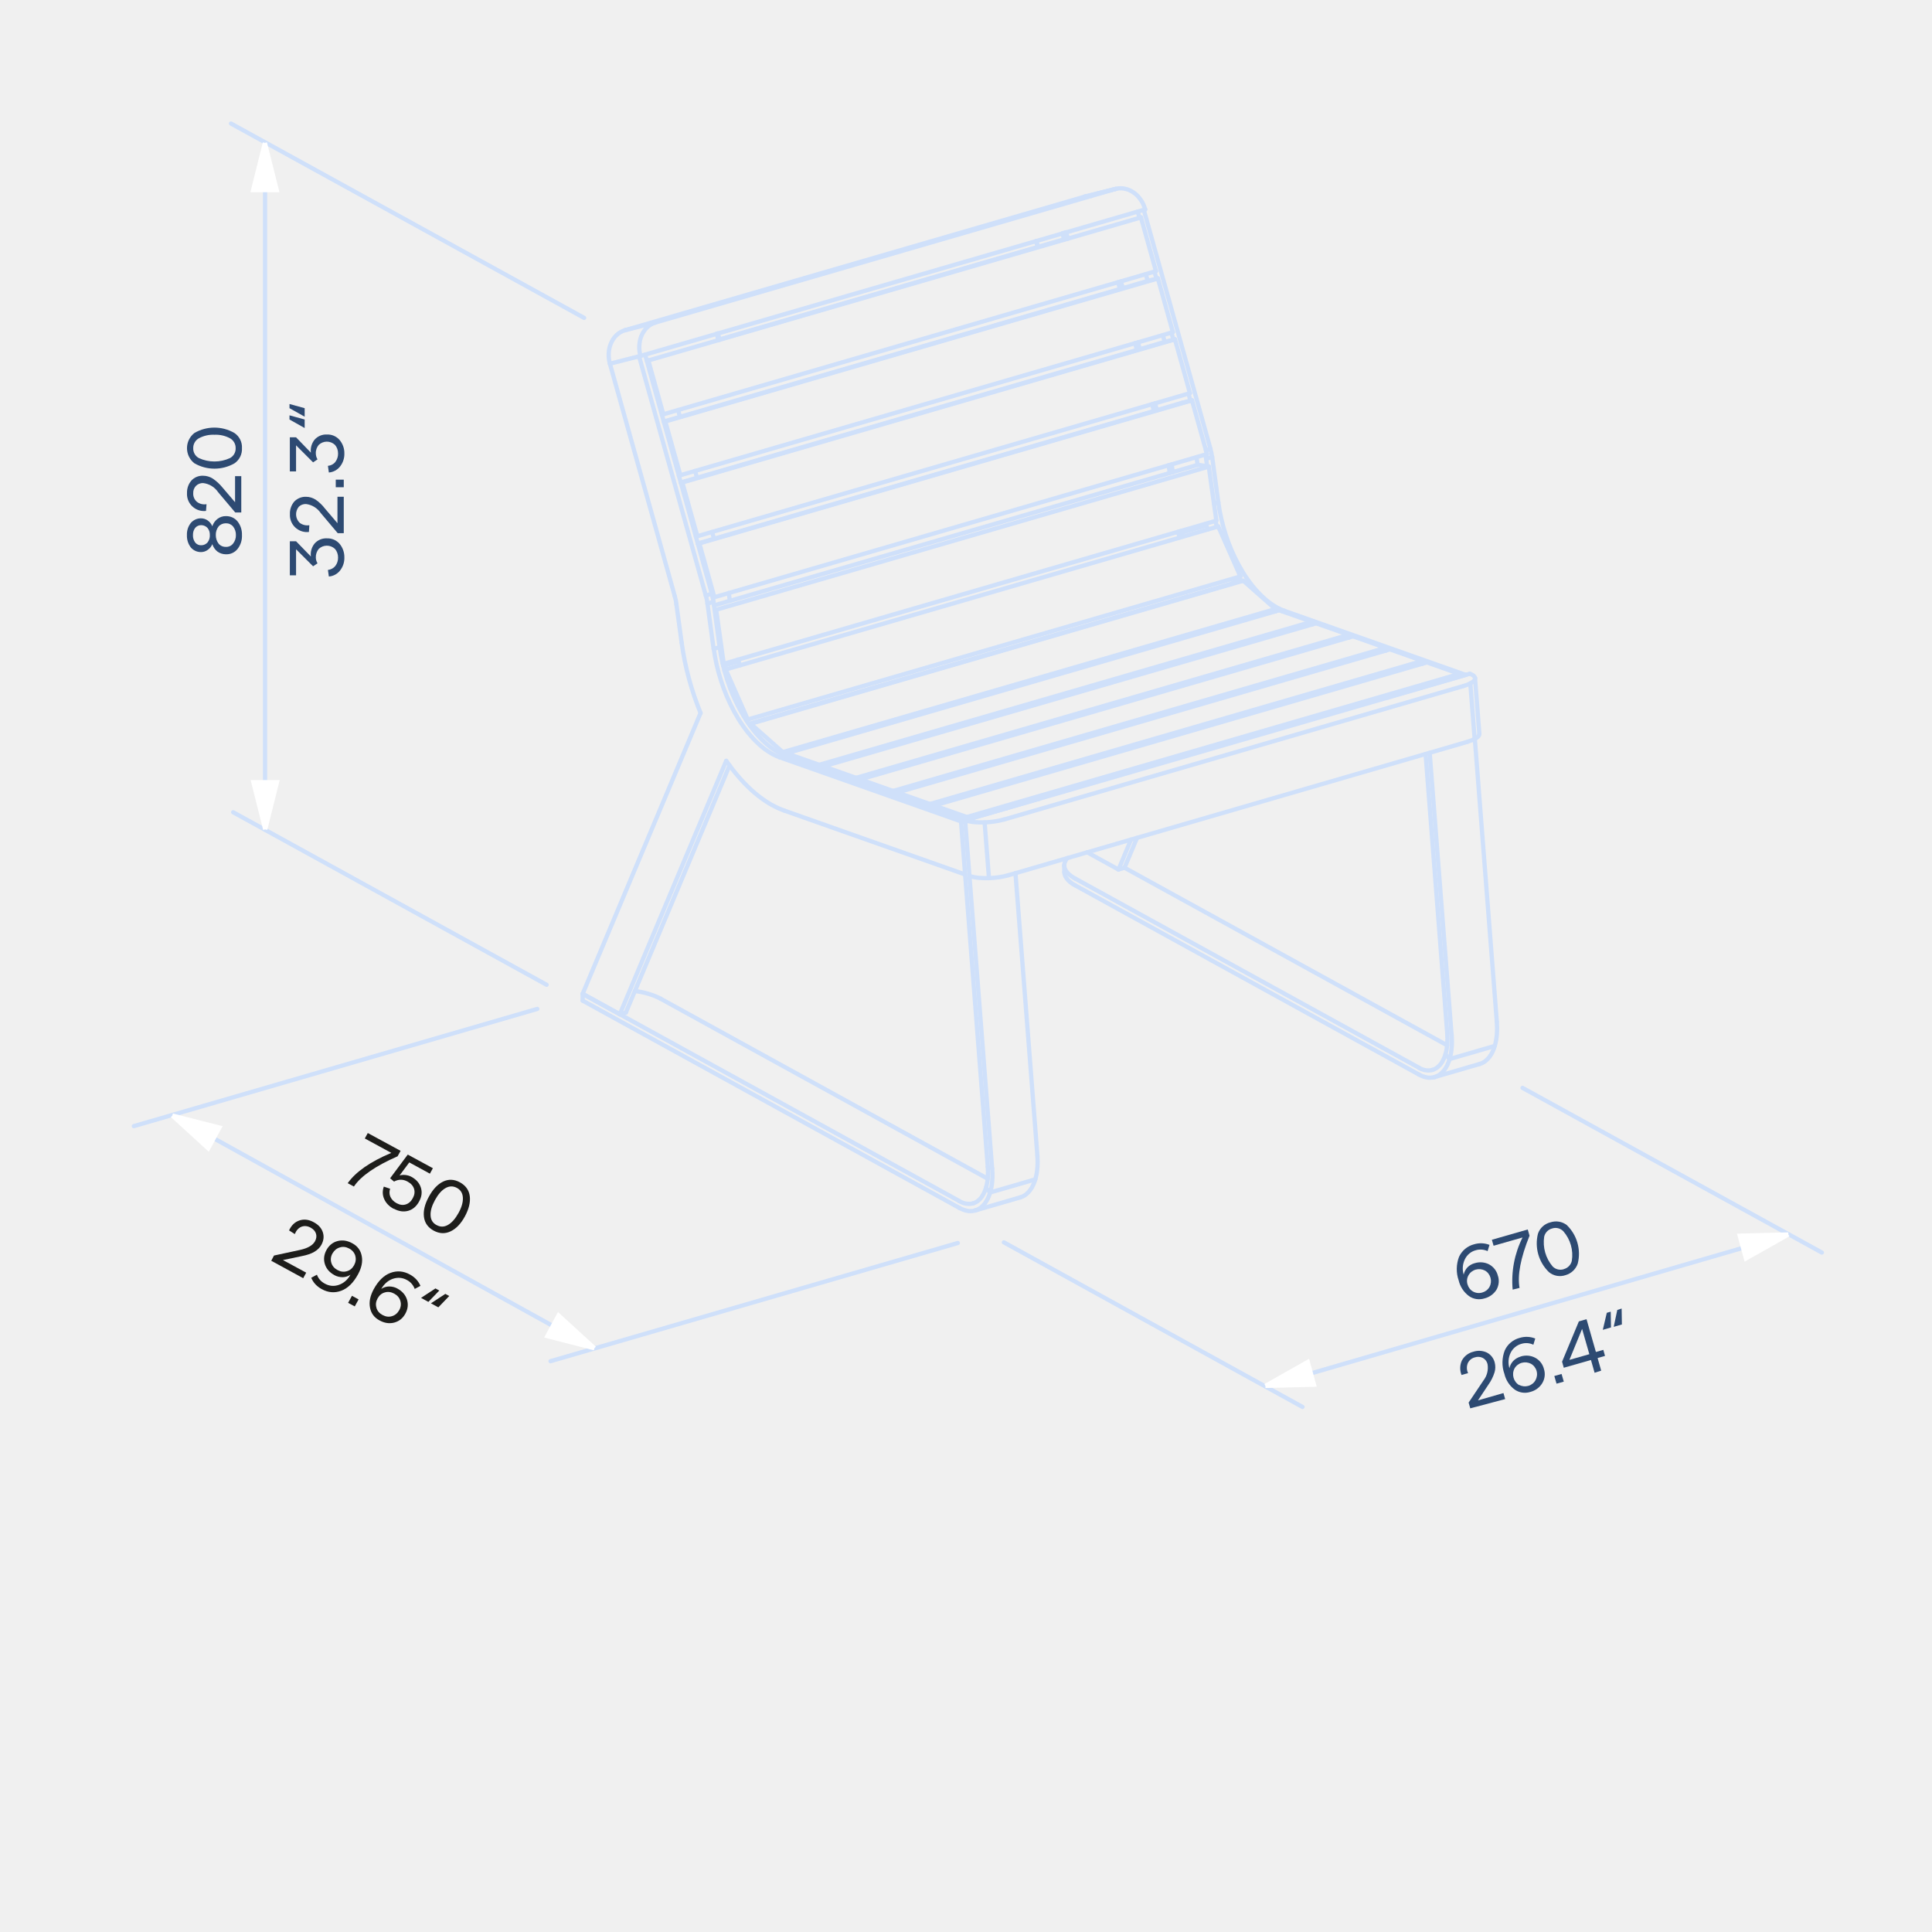
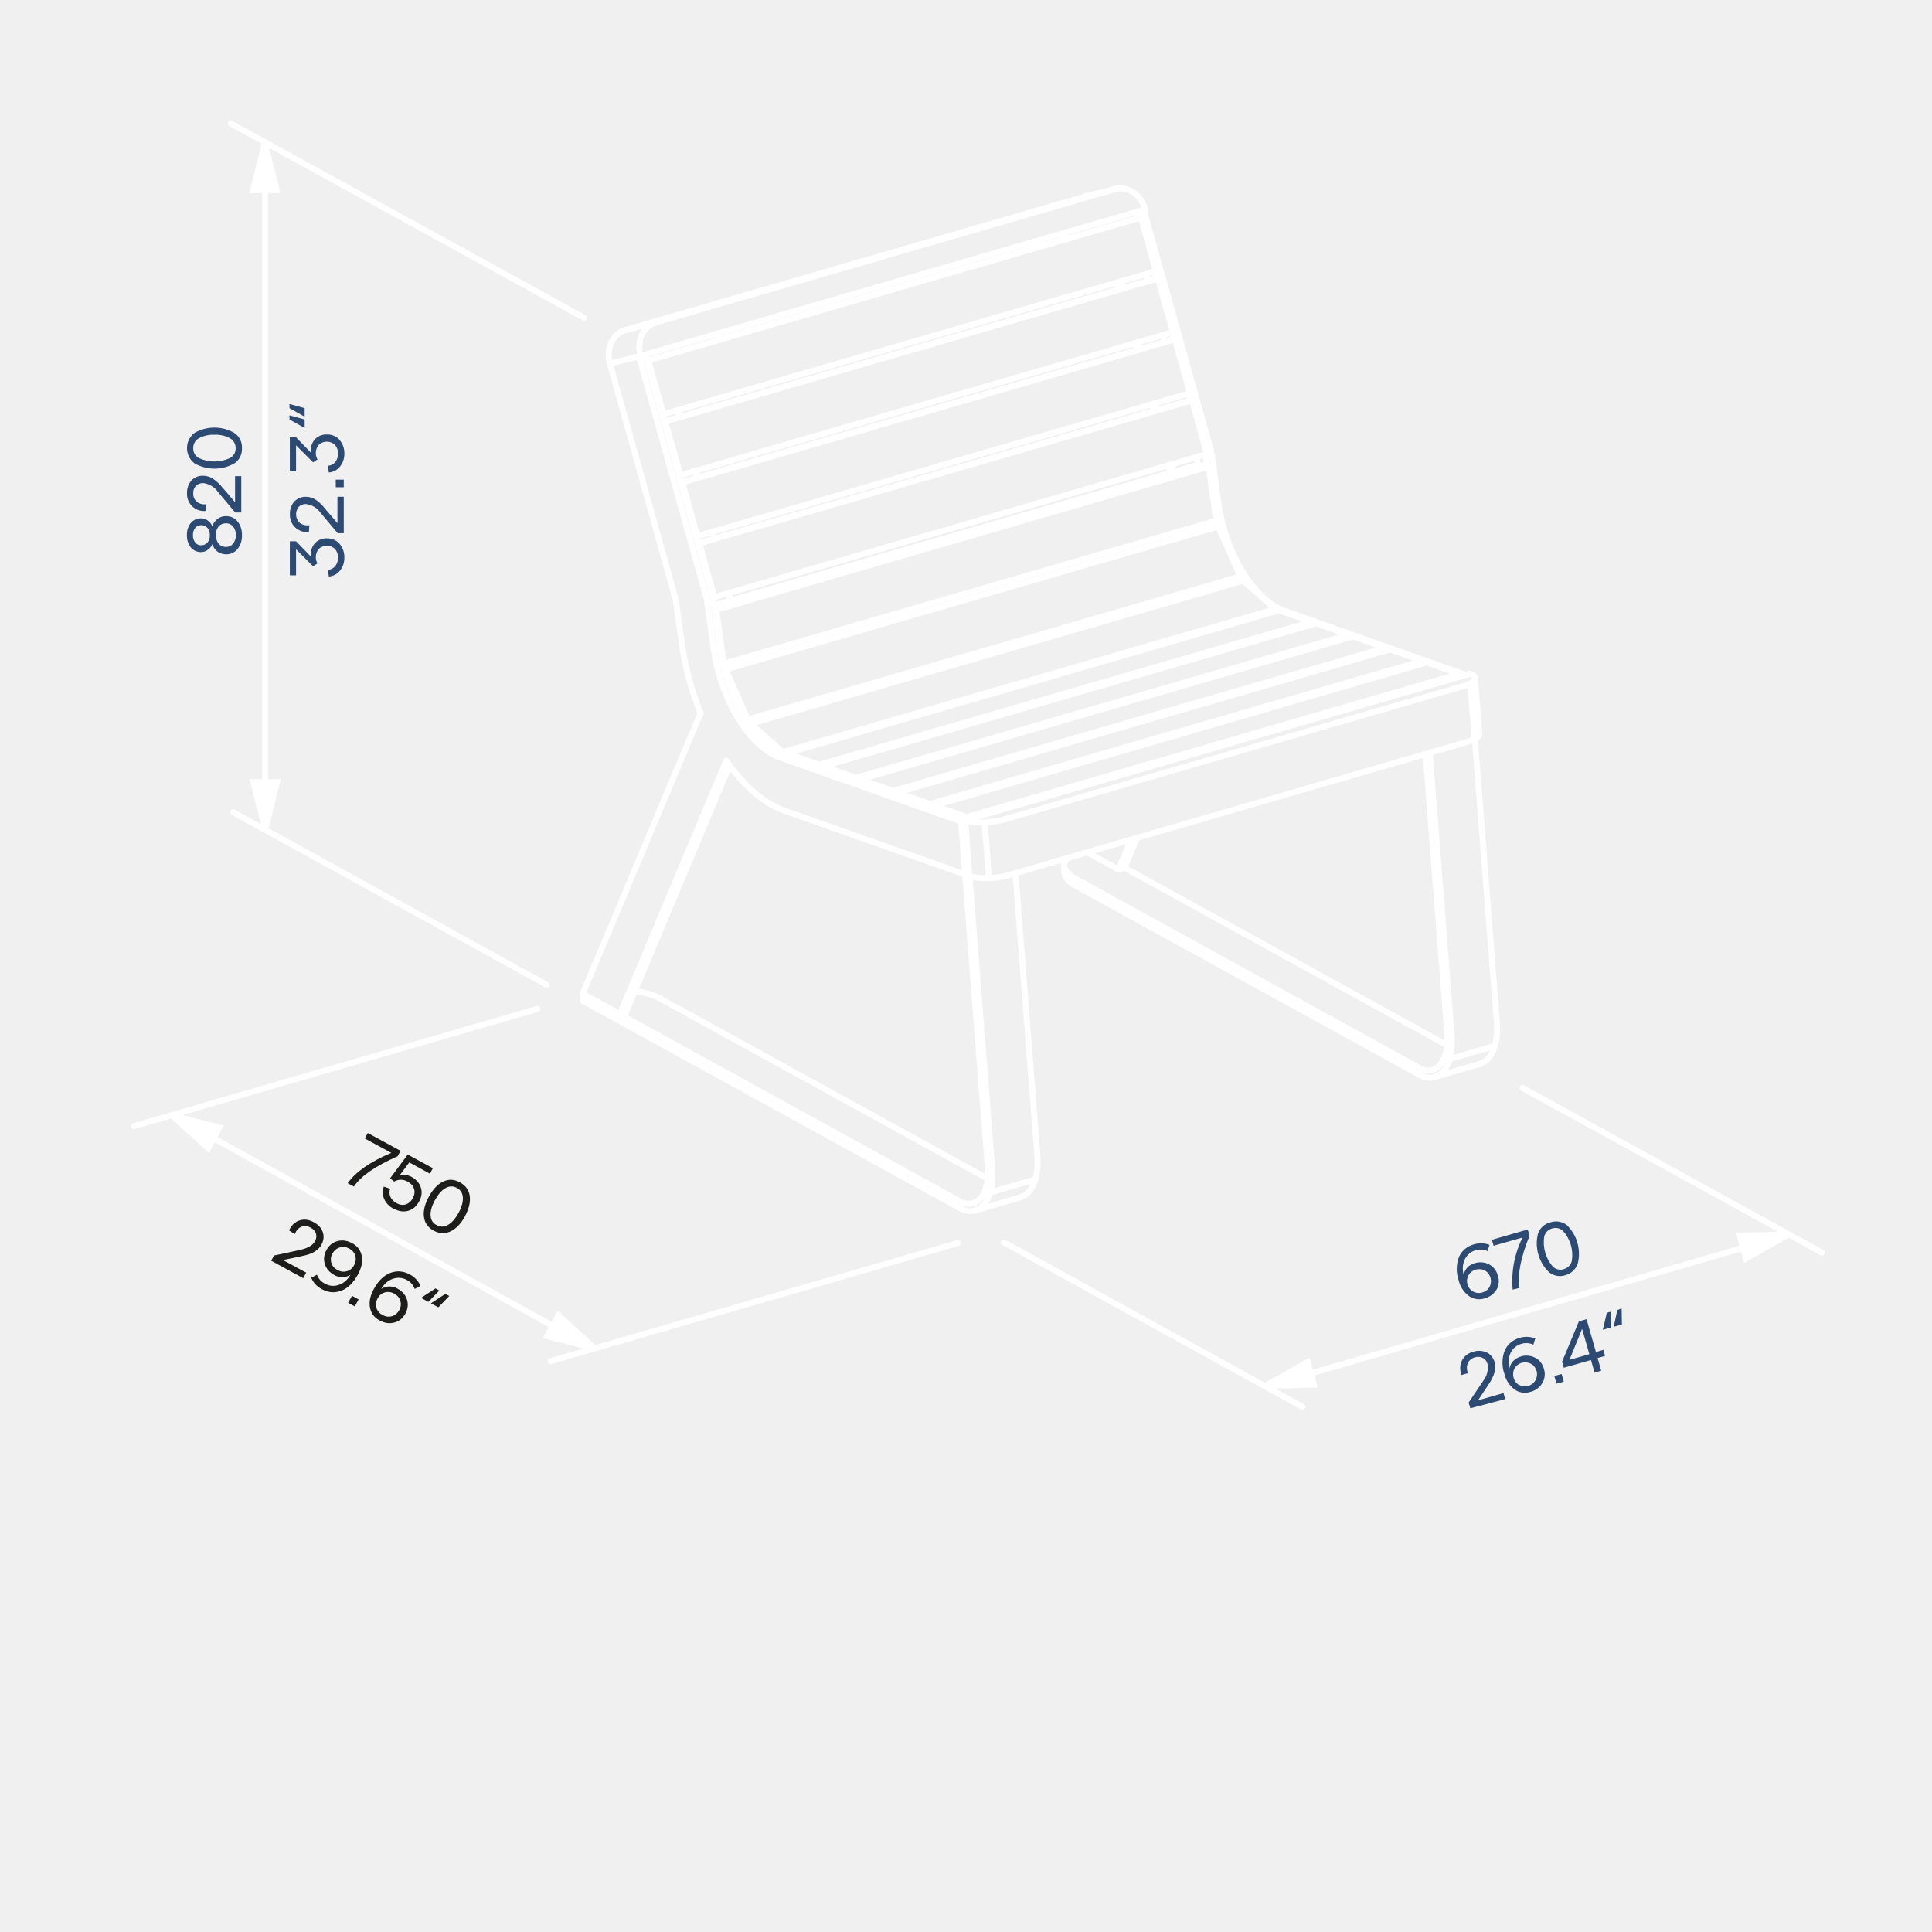
- <svg xmlns="http://www.w3.org/2000/svg" vector-effect="non-scaling-stroke" id="Vrstva_1" data-name="Vrstva 1" viewBox="0 0 226.77 226.77">
+ <svg xmlns="http://www.w3.org/2000/svg" id="Vrstva_1" data-name="Vrstva 1" viewBox="0 0 226.77 226.77">
  <defs>
    <style>
      .cls-1 {
        fill: #ffffff;
        stroke: #ffffff;
        stroke-miterlimit: 10;
      }

      .cls-1, .cls-2 {
-         stroke-width: .5px;
+         stroke-width: .7px;
      }

      .cls-3 {
        fill: #2d4a72;
      }

      .cls-3, .cls-4 {
        stroke-width: 0px;
      }

      .cls-4 {
        fill: #1d1d1b;
      }

      .cls-2 {
        fill: none;
-         stroke: #cfe0fa;
+         stroke: #ffffff;
        stroke-linecap: round;
        stroke-linejoin: round;
      }
    </style>
  </defs>
  <path class="cls-2" d="m27.37,95.34c12.26,6.75,24.53,13.5,36.79,20.25" />
  <path class="cls-2" d="m178.71,127.69c11.71,6.44,23.42,12.89,35.13,19.33" />
  <path class="cls-2" d="m117.83,145.82c11.68,6.44,23.37,12.88,35.05,19.32" />
  <path class="cls-2" d="m15.71,132.18c15.79-4.59,31.57-9.17,47.36-13.76" />
  <path class="cls-2" d="m64.62,159.77c15.93-4.62,31.86-9.25,47.8-13.87" />
  <path class="cls-2" d="m20.25,130.93c16.47,9.12,32.94,18.23,49.42,27.35" />
  <path class="cls-2" d="m148.59,162.74c20.44-5.94,40.88-11.89,61.33-17.83" />
  <line class="cls-2" x1="31.11" y1="97.39" x2="31.11" y2="16.93" />
  <path class="cls-2" d="m27.11,14.5c13.82,7.6,27.63,15.21,41.45,22.81" />
  <polyline class="cls-1" points="31.09 16.77 32.48 22.31 29.71 22.31 31.09 16.77" />
  <polyline class="cls-1" points="31.13 97.35 29.74 91.81 32.51 91.81 31.13 97.35" />
  <polyline class="cls-1" points="20.23 130.94 25.76 132.35 24.44 134.79 20.23 130.94" />
  <polyline class="cls-1" points="69.77 158.25 64.24 156.83 65.56 154.4 69.77 158.25" />
  <polyline class="cls-1" points="148.53 162.67 153.5 159.86 154.23 162.53 148.53 162.67" />
  <polyline class="cls-1" points="209.91 144.9 204.93 147.71 204.2 145.04 209.91 144.9" />
  <g>
    <g>
      <path class="cls-3" d="m40.42,65.42c.02.56-.16,1.1-.5,1.54-.32.41-.8.67-1.32.71l-.11-.77c.34-.04.65-.2.87-.47.22-.29.33-.64.32-1,0-.37-.12-.72-.36-1-.54-.51-1.37-.51-1.91,0-.23.28-.35.64-.34,1,0,.24.07.48.2.69l-.52.35-2-2v3.06h-.73v-4h.73l1.74,1.79c-.07-.55.09-1.1.44-1.53.37-.41.9-.63,1.45-.6.56-.02,1.1.21,1.47.63.38.45.58,1.02.57,1.6Z" />
      <path class="cls-3" d="m40.35,62.58h-.71l-2-2.37c-.4-.58-1.02-.96-1.72-1.05-.32-.01-.62.1-.85.32-.46.56-.42,1.39.11,1.89.32.24.73.34,1.13.28l-.05.79c-1.1.13-2.09-.66-2.22-1.75-.01-.11-.02-.22-.01-.33-.03-.54.16-1.08.51-1.49.36-.37.86-.58,1.38-.56.4,0,.78.12,1.12.33.42.29.8.65,1.11,1.06l1.46,1.71v-3.1h.74v4.27Z" />
      <path class="cls-3" d="m39.41,57.19v-.89h.94v.89h-.94Z" />
      <path class="cls-3" d="m40.42,53.21c.02.56-.16,1.1-.5,1.54-.32.41-.8.67-1.32.71l-.11-.78c.34-.03.66-.19.87-.46.22-.29.33-.64.32-1,0-.37-.12-.72-.36-1-.54-.51-1.37-.51-1.91,0-.23.28-.36.64-.34,1,0,.25.07.49.2.7l-.52.35-2-2v3.06h-.73v-4h.73l1.74,1.8c-.07-.55.09-1.1.44-1.53.37-.41.9-.63,1.45-.6.56-.02,1.1.21,1.47.63.37.44.58,1,.57,1.58Z" />
      <path class="cls-3" d="m33.98,47.42l1.78.49v1l-1.78-1v-.49Zm0,1.33l1.78.49v1l-1.78-1v-.49Z" />
    </g>
    <g>
      <path class="cls-3" d="m28.4,62.8c.03.59-.15,1.17-.52,1.64-.33.41-.83.64-1.36.62-.36,0-.71-.11-1-.32-.28-.22-.49-.53-.6-.87-.11.28-.3.51-.55.68-.22.16-.49.25-.77.25-.46.01-.9-.19-1.2-.54-.32-.42-.48-.93-.46-1.46-.02-.51.14-1.02.46-1.42.3-.35.74-.55,1.2-.54.28,0,.55.09.78.25.24.17.43.41.54.68.11-.34.32-.64.6-.86.29-.22.64-.34,1-.33.52-.01,1.03.21,1.36.62.36.45.54,1.02.52,1.6Zm-3.77,0c.01-.3-.08-.6-.27-.83-.18-.2-.44-.32-.72-.33-.27-.01-.54.1-.72.31-.19.24-.28.54-.27.85-.02.32.08.63.27.89.18.21.44.33.72.31.28,0,.54-.13.72-.33.19-.25.29-.56.27-.87Zm3.06,0c.01-.36-.11-.72-.33-1-.21-.25-.52-.39-.85-.38-.33,0-.65.13-.86.38-.22.29-.33.64-.32,1,0,.36.1.71.32,1,.21.26.53.4.86.39.33.02.65-.13.85-.39.22-.28.34-.63.33-.99h0Z" />
      <path class="cls-3" d="m28.32,60.15h-.71l-2-2.37c-.4-.6-1.05-1-1.77-1.08-.31-.01-.62.11-.84.33-.22.23-.34.55-.32.87-.02.38.14.75.43,1,.32.25.73.35,1.13.28l-.06.79c-1.1.13-2.09-.66-2.22-1.75-.01-.11-.02-.22-.01-.33-.02-.54.16-1.08.52-1.49.35-.38.85-.58,1.37-.56.4,0,.79.12,1.13.33.44.3.83.66,1.16,1.07l1.46,1.71v-3.06h.73v4.26Z" />
      <path class="cls-3" d="m28.4,52.6c.04.7-.29,1.38-.87,1.78-1.46.84-3.25.84-4.71,0-.98-.76-1.16-2.17-.4-3.16.12-.15.25-.29.4-.4,1.45-.84,3.24-.84,4.69,0,.59.39.93,1.07.89,1.78Zm-.74,0c.01-.48-.25-.93-.67-1.16-.56-.3-1.19-.44-1.82-.41-.63-.03-1.26.11-1.82.41-.42.23-.68.68-.67,1.16-.02.49.24.94.67,1.17,1.15.53,2.49.53,3.64,0,.43-.23.69-.68.67-1.17Z" />
    </g>
  </g>
  <g>
    <g>
      <path class="cls-3" d="m173.09,148.27c.56-.18,1.18-.13,1.7.14.51.28.88.75,1.02,1.31.19.54.13,1.14-.15,1.65-.32.51-.82.88-1.41,1.03-.63.2-1.32.1-1.85-.29-.6-.45-1.02-1.1-1.19-1.83-.31-.89-.29-1.87.04-2.75.34-.74.99-1.28,1.77-1.48.59-.18,1.23-.16,1.81.07l-.22.73c-.44-.2-.94-.24-1.4-.1-.56.15-1.02.54-1.27,1.06-.27.56-.32,1.2-.14,1.8.07-.32.22-.61.44-.85.23-.23.52-.4.84-.49Zm-.18,3.33c.33.18.71.22,1.07.11.36-.1.67-.33.85-.66.18-.33.22-.71.12-1.07-.1-.36-.33-.67-.66-.85-.33-.17-.71-.21-1.07-.11-.36.1-.67.34-.85.66-.19.33-.23.72-.12,1.07.1.36.33.67.66.85h0Z" />
      <path class="cls-3" d="m177.55,151.38c-.19-2.11.21-4.23,1.16-6.13l-3.4.97-.2-.7,4.21-1.21.21.73c-1.06,2.63-1.44,4.68-1.17,6.13l-.81.2Z" />
      <path class="cls-3" d="m183.76,149.67c-.67.23-1.4.1-1.95-.35-1.21-1.17-1.7-2.89-1.29-4.52.23-.67.79-1.17,1.47-1.33.65-.21,1.36-.1,1.91.32,1.21,1.17,1.7,2.89,1.29,4.52-.22.66-.76,1.17-1.43,1.36Zm-.2-.71c.46-.12.82-.49.93-.95.21-1.26-.16-2.54-1-3.5-.34-.34-.84-.47-1.3-.32-.47.12-.83.49-.94.96-.19,1.26.17,2.54,1,3.51.34.34.85.46,1.31.31Z" />
    </g>
    <g>
      <path class="cls-3" d="m172.58,165.32l-.2-.69,1.73-2.58c.43-.55.61-1.25.49-1.94-.07-.31-.27-.57-.55-.72-.29-.15-.63-.17-.93-.07-.37.09-.68.34-.84.69-.15.38-.14.8.04,1.16l-.77.22c-.22-.55-.21-1.16.04-1.7.28-.52.77-.89,1.34-1.03.52-.17,1.08-.14,1.58.09.46.23.8.66.93,1.16.1.39.1.8-.02,1.18-.16.5-.39.98-.7,1.41l-1.24,1.87,2.99-.86.2.71-4.08,1.08Z" />
      <path class="cls-3" d="m178.49,159.22c.57-.18,1.18-.13,1.71.15.51.27.88.75,1.02,1.31.18.55.11,1.16-.19,1.66-.31.52-.82.89-1.41,1.04-.63.2-1.32.09-1.85-.29-.6-.45-1.02-1.1-1.19-1.83-.32-.89-.3-1.87.04-2.75.33-.74.99-1.28,1.77-1.48.6-.18,1.24-.15,1.81.08l-.22.73c-.43-.21-.93-.25-1.39-.11-.56.15-1.03.54-1.28,1.06-.27.56-.32,1.21-.14,1.81.06-.32.22-.61.44-.85.24-.25.54-.42.87-.52Zm-.18,3.33c.33.18.71.22,1.07.12.36-.1.67-.34.85-.67.18-.33.23-.71.13-1.08-.1-.36-.34-.67-.67-.85-.33-.17-.71-.21-1.07-.11-.36.1-.67.34-.85.66-.37.7-.12,1.57.56,1.97l-.02-.05Z" />
      <path class="cls-3" d="m182.44,161.51l.85-.24.26.9-.85.24-.26-.9Z" />
      <path class="cls-3" d="m187.17,161.14l-.43-1.51-3.19.91-.2-.71,1.97-4.73.9-.26,1.1,3.85.87-.25.2.71-.87.25.42,1.48-.78.25Zm-2.97-1.52l2.35-.67-.85-2.97-1.49,3.64Z" />
      <path class="cls-3" d="m189.06,153.96l.03,1.85-.96.28.47-2,.46-.13Zm1.28-.37l.03,1.87-.96.28.42-1.98.51-.17Z" />
    </g>
  </g>
  <g>
    <g>
      <path class="cls-4" d="m40.81,138.88c.94-1.33,2.64-2.52,5.12-3.56l-3.11-1.69.35-.64,3.85,2.09-.35.64c-2.6,1.14-4.31,2.32-5.13,3.55l-.74-.4Z" />
      <path class="cls-4" d="m46.21,141.89c-.53-.29-.9-.67-1.11-1.14-.21-.47-.23-.96-.05-1.47l.74.25c-.11.33-.1.66.04.96s.38.55.73.74c.37.2.73.25,1.07.14.34-.11.62-.35.82-.73.21-.38.26-.75.15-1.1-.11-.35-.36-.63-.76-.85-.53-.29-1.06-.29-1.59,0l-.46-.39,2.07-2.78,2.95,1.6-.35.64-2.42-1.32-1.14,1.53c.22-.06.45-.08.71-.05.25.03.48.1.68.21.57.31.94.73,1.11,1.27.17.53.1,1.07-.21,1.63-.31.57-.74.94-1.28,1.09-.54.15-1.1.07-1.69-.25Z" />
      <path class="cls-4" d="m50.91,144.45c-.68-.37-1.06-.91-1.15-1.62s.1-1.5.58-2.37c.47-.87,1.03-1.46,1.67-1.77.64-.31,1.3-.28,1.98.09.67.37,1.06.91,1.15,1.62.09.71-.1,1.5-.57,2.37s-1.03,1.45-1.68,1.76c-.65.31-1.31.28-1.98-.08Zm.35-.65c.44.24.88.23,1.33-.03s.86-.73,1.23-1.4c.37-.67.54-1.27.51-1.8-.03-.52-.26-.9-.7-1.14-.45-.24-.9-.23-1.35.03-.45.26-.86.73-1.23,1.41-.37.68-.54,1.27-.51,1.79.02.52.26.9.71,1.14Z" />
    </g>
    <g>
      <path class="cls-4" d="m31.83,148l.33-.63,3.06-.66c.91-.2,1.49-.54,1.75-1.01.17-.31.21-.61.12-.9-.09-.29-.3-.52-.62-.7-.38-.21-.75-.24-1.09-.11-.34.14-.6.42-.78.86l-.67-.43c.27-.6.68-.99,1.22-1.17.54-.18,1.1-.11,1.68.21.54.29.9.68,1.06,1.17.16.48.11.97-.16,1.47-.18.34-.46.61-.83.83-.37.22-.87.39-1.49.51l-2.2.46,2.73,1.48-.35.65-3.74-2.04Z" />
      <path class="cls-4" d="m39.24,149.66c-.57-.31-.94-.74-1.11-1.29-.17-.55-.11-1.1.19-1.65.3-.55.74-.9,1.3-1.05.57-.15,1.15-.06,1.73.26.62.33.99.84,1.11,1.5.13.67-.02,1.38-.44,2.15-.54.99-1.19,1.63-1.96,1.92-.77.29-1.54.23-2.3-.19-.58-.32-.99-.76-1.23-1.33l.67-.36c.17.46.48.81.93,1.05.53.29,1.08.34,1.65.14.57-.2,1.02-.59,1.36-1.19-.26.18-.57.28-.91.29-.34,0-.67-.07-.98-.24Zm2.47-2.25c-.11-.37-.35-.66-.72-.86-.37-.2-.74-.25-1.11-.13-.37.11-.65.35-.86.71-.2.36-.24.73-.13,1.09.11.37.35.65.72.85.37.2.74.25,1.1.14.37-.1.65-.34.85-.7.2-.37.25-.74.14-1.11Z" />
      <path class="cls-4" d="m41.32,152.1l.77.42-.45.82-.78-.42.45-.82Z" />
      <path class="cls-4" d="m46.65,151.25c.57.31.94.74,1.12,1.29.17.55.11,1.1-.19,1.65-.3.55-.74.9-1.31,1.05-.57.15-1.15.06-1.73-.26-.62-.33-.99-.84-1.11-1.5-.13-.67.02-1.38.43-2.15.54-.99,1.19-1.63,1.96-1.92.77-.29,1.54-.23,2.3.19.58.32.99.76,1.23,1.33l-.67.36c-.18-.46-.48-.82-.92-1.05-.53-.29-1.08-.33-1.65-.14-.57.2-1.02.6-1.36,1.19.26-.18.57-.28.91-.29.34,0,.67.07.98.24Zm-2.47,2.25c.11.37.35.65.72.85.37.2.74.25,1.1.14.37-.11.65-.34.86-.71.2-.36.24-.73.13-1.09-.11-.37-.35-.65-.72-.85-.37-.2-.74-.25-1.1-.14-.37.1-.65.34-.85.7-.2.37-.25.74-.13,1.1Z" />
      <path class="cls-4" d="m51.56,151.48l-1.28,1.33-.86-.47,1.69-1.11.45.25Zm1.17.64l-1.28,1.33-.87-.47,1.69-1.11.46.25Z" />
    </g>
  </g>
  <g>
    <line class="cls-2" x1="131.28" y1="102.06" x2="131.99" y2="101.85" />
    <line class="cls-2" x1="127.61" y1="100.04" x2="131.28" y2="102.06" />
    <line class="cls-2" x1="72.76" y1="119.06" x2="73.46" y2="118.85" />
    <line class="cls-2" x1="169.66" y1="123.75" x2="170.14" y2="124.31" />
    <line class="cls-2" x1="115.73" y1="139.41" x2="116.21" y2="139.97" />
    <path class="cls-2" d="m72.76,119.06c-1.45-.8-2.91-1.6-4.36-2.4" />
    <path class="cls-2" d="m73.46,118.85c4.06-9.67,8.11-19.33,12.17-29" />
    <path class="cls-2" d="m85.24,89.3c-4.16,9.92-8.33,19.84-12.49,29.75" />
    <path class="cls-2" d="m113.51,96.21c-7.09-2.5-14.17-5.01-21.26-7.51" />
    <path class="cls-2" d="m91.54,88.9c7.09,2.5,14.17,5.01,21.26,7.51" />
    <path class="cls-2" d="m84.47,75.96c-.24-1.77-.48-3.54-.72-5.31" />
    <path class="cls-2" d="m83.75,70.64c-.04-.32-.11-.64-.2-.95" />
    <path class="cls-2" d="m82.85,69.9c.09.31.15.63.2.95" />
    <path class="cls-2" d="m83.55,69.69c-2.61-9.36-5.22-18.71-7.83-28.07" />
    <path class="cls-2" d="m75.01,41.82c2.61,9.36,5.22,18.72,7.83,28.07" />
    <path class="cls-2" d="m125.28,100.72c-.2.24-.36.53-.36.85" />
    <line class="cls-2" x1="166.99" y1="77.89" x2="166.97" y2="77.57" />
    <line class="cls-2" x1="105.33" y1="93.02" x2="109.15" y2="94.37" />
    <line class="cls-2" x1="105.33" y1="93.02" x2="163.14" y2="76.22" />
    <line class="cls-2" x1="149.66" y1="71.77" x2="149.7" y2="71.49" />
    <line class="cls-2" x1="88.11" y1="84.95" x2="91.88" y2="88.28" />
    <line class="cls-2" x1="88.11" y1="84.95" x2="145.93" y2="68.16" />
    <path class="cls-2" d="m114.46,142.08c.47-.14.85-.44,1.14-.83.29-.38.48-.83.62-1.28.27-.9.31-1.91.24-2.84" />
    <line class="cls-2" x1="118.1" y1="94.87" x2="118.12" y2="94.88" />
    <line class="cls-2" x1="112.8" y1="96.41" x2="118.1" y2="94.87" />
    <line class="cls-2" x1="112.8" y1="96.41" x2="115.94" y2="136.96" />
    <line class="cls-2" x1="119.19" y1="102.49" x2="121.76" y2="135.59" />
    <line class="cls-2" x1="116.45" y1="137.14" x2="113.79" y2="102.82" />
    <path class="cls-2" d="m115.94,136.96c.06.8.02,1.68-.21,2.46-.12.39-.29.78-.53,1.11-.25.33-.58.6-.99.72" />
    <line class="cls-2" x1="142.77" y1="61.11" x2="141.88" y2="54.77" />
    <line class="cls-2" x1="84.95" y1="77.91" x2="142.77" y2="61.11" />
    <line class="cls-2" x1="84.06" y1="71.57" x2="84.95" y2="77.91" />
    <line class="cls-2" x1="141.88" y1="54.77" x2="140.63" y2="54.55" />
    <line class="cls-2" x1="84.06" y1="71.57" x2="141.88" y2="54.77" />
    <line class="cls-2" x1="83.81" y1="71.06" x2="140.63" y2="54.55" />
    <line class="cls-2" x1="77.86" y1="48.63" x2="135.68" y2="31.83" />
    <line class="cls-2" x1="76.1" y1="42.31" x2="77.86" y2="48.63" />
    <line class="cls-2" x1="76.1" y1="42.31" x2="133.92" y2="25.52" />
    <line class="cls-2" x1="84.46" y1="39.84" x2="124.9" y2="28.09" />
    <path class="cls-2" d="m173.64,86.13c.01.15-.09.28-.19.37-.1.1-.23.18-.36.24-.25.13-.54.23-.81.31" />
    <line class="cls-2" x1="113.28" y1="96.28" x2="113.79" y2="102.82" />
    <path class="cls-2" d="m113.28,96.28c.35.12.77.19,1.13.22.38.03.77.04,1.15.03.74-.03,1.57-.14,2.28-.34" />
    <path class="cls-2" d="m171.78,80.52c.27-.08.56-.18.81-.31.12-.07.25-.15.36-.24.1-.09.2-.22.19-.37" />
    <line class="cls-2" x1="172.28" y1="87.06" x2="118.36" y2="102.73" />
    <line class="cls-2" x1="117.85" y1="96.19" x2="171.78" y2="80.52" />
    <line class="cls-2" x1="172.52" y1="79.08" x2="113.28" y2="96.28" />
    <path class="cls-2" d="m84.47,75.96c.34,2.52,1.17,5.11,2.39,7.35.61,1.12,1.36,2.23,2.24,3.17.44.47.92.92,1.44,1.3.28.2.56.39.87.55.27.15.55.27.83.37" />
    <line class="cls-2" x1="158.32" y1="74.83" x2="158.3" y2="74.51" />
    <line class="cls-2" x1="100.48" y1="91.3" x2="158.3" y2="74.51" />
    <line class="cls-2" x1="96.66" y1="89.95" x2="154.48" y2="73.16" />
    <line class="cls-2" x1="68.39" y1="116.65" x2="68.39" y2="117.45" />
    <line class="cls-2" x1="68.39" y1="116.65" x2="112.63" y2="140.99" />
    <line class="cls-2" x1="112.63" y1="141.79" x2="68.39" y2="117.45" />
    <path class="cls-2" d="m168.39,126.42c.47-.14.85-.44,1.14-.83.29-.38.48-.83.62-1.28.27-.9.31-1.91.24-2.84" />
    <line class="cls-2" x1="173.69" y1="124.88" x2="168.39" y2="126.42" />
    <line class="cls-2" x1="166.73" y1="80.75" x2="172.03" y2="79.21" />
    <path class="cls-2" d="m169.87,121.29c.06.8.02,1.68-.21,2.46-.12.39-.29.78-.53,1.11-.25.33-.58.6-.99.72" />
    <line class="cls-2" x1="166.73" y1="80.75" x2="166.74" y2="80.76" />
    <line class="cls-2" x1="162.94" y1="81.86" x2="162.93" y2="81.85" />
    <line class="cls-2" x1="153.99" y1="73.3" x2="153.97" y2="72.98" />
    <line class="cls-2" x1="153.97" y1="72.98" x2="150.14" y2="71.63" />
    <line class="cls-2" x1="96.15" y1="89.77" x2="153.97" y2="72.98" />
    <line class="cls-2" x1="92.33" y1="88.42" x2="96.15" y2="89.77" />
    <line class="cls-2" x1="92.33" y1="88.42" x2="150.14" y2="71.63" />
    <line class="cls-2" x1="141.67" y1="53.3" x2="139.91" y2="46.99" />
    <line class="cls-2" x1="83.85" y1="70.1" x2="141.67" y2="53.3" />
    <line class="cls-2" x1="139.91" y1="46.99" x2="138.76" y2="47.28" />
    <line class="cls-2" x1="82.09" y1="63.78" x2="139.91" y2="46.99" />
    <line class="cls-2" x1="81.91" y1="63.79" x2="138.76" y2="47.28" />
    <line class="cls-2" x1="130.88" y1="22.19" x2="76.96" y2="37.85" />
    <line class="cls-2" x1="134.42" y1="24.58" x2="75.18" y2="41.78" />
    <path class="cls-2" d="m91.54,88.9c-.29-.1-.56-.23-.83-.37-.3-.16-.59-.35-.87-.55-.52-.38-1-.83-1.44-1.3-.87-.94-1.62-2.04-2.23-3.17-1.22-2.24-2.05-4.83-2.39-7.35" />
    <line class="cls-2" x1="71.59" y1="42.69" x2="75.18" y2="41.78" />
    <path class="cls-2" d="m75.18,41.78c-.11-.38-.16-.78-.14-1.18.02-.4.09-.79.24-1.16.15-.37.37-.71.65-.99.29-.28.63-.49,1.02-.6" />
    <line class="cls-2" x1="84.26" y1="39.13" x2="84.47" y2="39.88" />
    <path class="cls-2" d="m92.02,95.13c-.71-.25-1.39-.6-2.03-1.01-.63-.41-1.23-.88-1.79-1.39-1.11-1.01-2.1-2.2-2.96-3.43" />
    <line class="cls-2" x1="79.86" y1="55.78" x2="137.67" y2="38.99" />
    <line class="cls-2" x1="135.91" y1="32.68" x2="134.77" y2="32.96" />
    <line class="cls-2" x1="78.09" y1="49.47" x2="135.91" y2="32.68" />
    <line class="cls-2" x1="77.91" y1="49.48" x2="134.77" y2="32.96" />
    <line class="cls-2" x1="113.48" y1="95.9" x2="171.3" y2="79.1" />
    <line class="cls-2" x1="109.66" y1="94.55" x2="113.48" y2="95.9" />
    <line class="cls-2" x1="109.66" y1="94.55" x2="167.48" y2="77.75" />
    <line class="cls-2" x1="162.66" y1="76.36" x2="162.63" y2="76.04" />
    <line class="cls-2" x1="104.82" y1="92.84" x2="162.63" y2="76.04" />
    <line class="cls-2" x1="100.99" y1="91.48" x2="158.81" y2="74.69" />
    <line class="cls-2" x1="139.67" y1="46.15" x2="137.91" y2="39.83" />
    <line class="cls-2" x1="81.85" y1="62.94" x2="81.68" y2="62.98" />
    <line class="cls-2" x1="144.64" y1="68.49" x2="145.59" y2="67.66" />
    <line class="cls-2" x1="87.77" y1="84.45" x2="145.59" y2="67.66" />
    <line class="cls-2" x1="85.18" y1="78.58" x2="142.99" y2="61.79" />
    <line class="cls-2" x1="144.64" y1="68.49" x2="87.89" y2="84.97" />
    <line class="cls-2" x1="81.85" y1="62.94" x2="139.67" y2="46.15" />
    <line class="cls-2" x1="137.91" y1="39.83" x2="136.77" y2="40.12" />
    <line class="cls-2" x1="80.09" y1="56.63" x2="137.91" y2="39.83" />
    <line class="cls-2" x1="79.91" y1="56.63" x2="136.77" y2="40.12" />
    <path class="cls-2" d="m132.76,98.54c-.49,1.17-.98,2.34-1.47,3.51" />
    <path class="cls-2" d="m142.83,61.83c-.06-.23-.12-.46-.17-.69" />
    <line class="cls-2" x1="169.86" y1="122.69" x2="131.99" y2="101.85" />
    <path class="cls-2" d="m121.97,93.76s-.04,0-.07,0" />
    <line class="cls-2" x1="118.12" y1="94.88" x2="118.1" y2="94.87" />
    <path class="cls-2" d="m137.5,39.04c.08.28.16.56.23.84" />
    <path class="cls-2" d="m139.5,46.2c.08.28.16.56.23.84" />
    <path class="cls-2" d="m149.7,71.76s-.02-.01-.04-.02" />
    <path class="cls-2" d="m141.48,53.36c.03.16.06.33.09.49" />
    <path class="cls-2" d="m153.99,73.29s0,0,.01,0" />
    <path class="cls-2" d="m158.32,74.82s.01,0,.02,0" />
    <path class="cls-2" d="m162.66,76.35h.02" />
    <line class="cls-2" x1="96.68" y1="90.27" x2="96.66" y2="89.95" />
    <line class="cls-2" x1="101.02" y1="91.8" x2="100.99" y2="91.48" />
    <line class="cls-2" x1="131.23" y1="33.12" x2="131.46" y2="33.92" />
    <line class="cls-2" x1="131.57" y1="33.03" x2="131.8" y2="33.83" />
    <line class="cls-2" x1="137.65" y1="55.42" x2="137.53" y2="54.51" />
    <path class="cls-2" d="m141.51,61.48c.02.07.04.14.07.21" />
    <line class="cls-2" x1="141.65" y1="69.4" x2="141.63" y2="69.36" />
    <path class="cls-2" d="m138.26,62.42c.03.12.07.24.12.35" />
    <path class="cls-2" d="m86.61,77.42c.02.07.04.14.07.21" />
    <line class="cls-2" x1="92.35" y1="88.73" x2="92.33" y2="88.42" />
    <line class="cls-2" x1="81.92" y1="63.83" x2="82.09" y2="63.78" />
    <path class="cls-2" d="m68.39,116.65c4.61-10.99,9.23-21.98,13.84-32.96" />
    <line class="cls-2" x1="109.68" y1="94.86" x2="109.66" y2="94.55" />
    <line class="cls-2" x1="121.8" y1="28.99" x2="121.6" y2="28.3" />
    <line class="cls-2" x1="85.03" y1="78.7" x2="85.18" y2="78.58" />
    <line class="cls-2" x1="79.92" y1="56.67" x2="80.09" y2="56.63" />
    <path class="cls-2" d="m83.04,70.85c.24,1.77.48,3.54.72,5.31" />
    <line class="cls-2" x1="109.15" y1="94.37" x2="166.97" y2="77.57" />
    <line class="cls-2" x1="91.88" y1="88.28" x2="149.7" y2="71.49" />
    <line class="cls-2" x1="121.9" y1="93.77" x2="121.92" y2="93.77" />
    <line class="cls-2" x1="133.92" y1="25.52" x2="133.74" y2="25.56" />
    <line class="cls-2" x1="83.87" y1="71.54" x2="84.06" y2="71.57" />
    <line class="cls-2" x1="75.93" y1="42.36" x2="76.1" y2="42.31" />
    <path class="cls-2" d="m145.74,68.21c-.1-.14-.2-.28-.29-.43" />
    <path class="cls-2" d="m166.99,77.88s.01,0,.02,0" />
    <path class="cls-2" d="m131.99,101.85c.49-1.17.98-2.34,1.47-3.51" />
    <path class="cls-2" d="m139.34,70.07s.02-.04.02-.05" />
    <line class="cls-2" x1="80.09" y1="56.63" x2="81.85" y2="62.94" />
    <line class="cls-2" x1="105.35" y1="93.33" x2="105.33" y2="93.02" />
    <line class="cls-2" x1="88.07" y1="85.22" x2="88.11" y2="84.95" />
    <path class="cls-2" d="m82.23,83.69c-1.07-2.62-1.84-5.44-2.22-8.25" />
    <path class="cls-2" d="m113.28,102.64c-7.09-2.5-14.17-5.01-21.26-7.51" />
    <line class="cls-2" x1="145.59" y1="67.66" x2="142.99" y2="61.79" />
    <line class="cls-2" x1="87.77" y1="84.45" x2="87.63" y2="84.58" />
    <line class="cls-2" x1="85.18" y1="78.58" x2="87.77" y2="84.45" />
    <path class="cls-2" d="m79.2,69.97c-2.54-9.09-5.07-18.19-7.61-27.28" />
    <path class="cls-2" d="m79.2,69.97c.09.31.15.63.2.95" />
    <path class="cls-2" d="m80.01,75.44c-.21-1.51-.41-3.01-.62-4.52" />
    <path class="cls-2" d="m124.92,101.57c0,.36.19.68.42.92.23.25.54.45.83.62" />
    <line class="cls-2" x1="124.92" y1="102.37" x2="124.92" y2="101.57" />
    <path class="cls-2" d="m126.18,103.91c-.3-.16-.6-.37-.83-.62-.23-.25-.42-.56-.42-.92" />
    <line class="cls-2" x1="126.18" y1="103.91" x2="166.56" y2="126.13" />
    <line class="cls-2" x1="166.56" y1="125.33" x2="126.18" y2="103.11" />
    <line class="cls-2" x1="109.15" y1="94.37" x2="109.17" y2="94.68" />
    <line class="cls-2" x1="166.97" y1="77.57" x2="163.14" y2="76.22" />
    <line class="cls-2" x1="91.88" y1="88.28" x2="91.84" y2="88.54" />
    <line class="cls-2" x1="149.7" y1="71.49" x2="145.93" y2="68.16" />
    <path class="cls-2" d="m114.21,141.24c-.27.08-.54.08-.82.04-.27-.05-.53-.15-.77-.28" />
    <line class="cls-2" x1="119.76" y1="140.54" x2="114.46" y2="142.08" />
    <line class="cls-2" x1="113.31" y1="96.59" x2="112.8" y2="96.41" />
    <path class="cls-2" d="m112.63,141.79c.28.15.58.27.89.33.31.06.63.05.94-.04" />
    <path class="cls-2" d="m121.76,135.59c.07.92.03,1.93-.24,2.84-.13.45-.33.9-.62,1.28-.29.38-.66.69-1.14.83" />
    <path class="cls-2" d="m125.14,27.26c-.11.03-.32.09-.44.12" />
    <line class="cls-2" x1="84.95" y1="77.91" x2="84.83" y2="77.88" />
    <line class="cls-2" x1="118.1" y1="94.87" x2="121.9" y2="93.77" />
    <line class="cls-2" x1="118.1" y1="94.87" x2="118.1" y2="94.87" />
    <path class="cls-2" d="m135.51,31.88c.08.28.16.56.23.84" />
    <line class="cls-2" x1="77.86" y1="48.63" x2="77.69" y2="48.67" />
    <line class="cls-2" x1="135.68" y1="31.83" x2="133.92" y2="25.52" />
    <path class="cls-2" d="m143,58.96c.34,2.52,1.17,5.11,2.39,7.35.61,1.12,1.36,2.23,2.24,3.17.44.47.92.92,1.44,1.3.28.2.56.39.87.55.27.15.55.27.83.37" />
    <path class="cls-2" d="m142.08,52.69c-2.61-9.36-5.22-18.71-7.83-28.07" />
    <line class="cls-2" x1="162.63" y1="76.04" x2="158.81" y2="74.69" />
    <path class="cls-2" d="m142.27,53.64c-.04-.32-.11-.64-.2-.95" />
    <path class="cls-2" d="m141.57,53.85c.04.3.08.6.12.89" />
    <line class="cls-2" x1="104.82" y1="92.84" x2="104.84" y2="93.15" />
    <path class="cls-2" d="m143,58.96c-.24-1.77-.48-3.54-.72-5.31" />
    <line class="cls-2" x1="171.3" y1="79.1" x2="167.48" y2="77.75" />
    <path class="cls-2" d="m172.03,79.21c-7.09-2.5-14.17-5.01-21.26-7.51" />
    <line class="cls-2" x1="96.66" y1="89.95" x2="100.48" y2="91.3" />
    <path class="cls-2" d="m77.55,117.23c-.46-.25-.97-.44-1.47-.59-.51-.15-1.03-.25-1.55-.33" />
    <line class="cls-2" x1="82.09" y1="63.78" x2="83.85" y2="70.1" />
    <line class="cls-2" x1="100.99" y1="91.48" x2="104.82" y2="92.84" />
    <line class="cls-2" x1="113.48" y1="95.9" x2="113.51" y2="96.21" />
    <line class="cls-2" x1="166.73" y1="80.75" x2="166.73" y2="80.75" />
    <line class="cls-2" x1="140.44" y1="53.66" x2="140.57" y2="54.57" />
    <line class="cls-2" x1="138.86" y1="62.99" x2="138.67" y2="62.53" />
    <line class="cls-2" x1="144.55" y1="68.51" x2="144.57" y2="68.55" />
    <line class="cls-2" x1="141.28" y1="69.46" x2="141.3" y2="69.5" />
    <line class="cls-2" x1="137.17" y1="54.61" x2="137.3" y2="55.52" />
    <line class="cls-2" x1="133.23" y1="40.28" x2="133.45" y2="41.08" />
    <line class="cls-2" x1="135.23" y1="47.44" x2="135.45" y2="48.24" />
    <line class="cls-2" x1="133.57" y1="40.18" x2="133.79" y2="40.98" />
    <line class="cls-2" x1="135.57" y1="47.34" x2="135.79" y2="48.14" />
    <line class="cls-2" x1="136.71" y1="40.14" x2="136.49" y2="39.34" />
    <line class="cls-2" x1="134.71" y1="32.98" x2="134.49" y2="32.18" />
    <line class="cls-2" x1="85.54" y1="69.6" x2="85.67" y2="70.52" />
    <line class="cls-2" x1="89.65" y1="84.46" x2="89.67" y2="84.5" />
    <line class="cls-2" x1="83.81" y1="63.24" x2="83.58" y2="62.44" />
    <line class="cls-2" x1="81.81" y1="56.08" x2="81.59" y2="55.28" />
    <line class="cls-2" x1="79.81" y1="48.93" x2="79.59" y2="48.12" />
    <line class="cls-2" x1="171.32" y1="79.41" x2="171.3" y2="79.1" />
    <line class="cls-2" x1="166.74" y1="80.76" x2="166.73" y2="80.75" />
    <line class="cls-2" x1="167.33" y1="88.5" x2="169.87" y2="121.29" />
    <line class="cls-2" x1="173.11" y1="86.74" x2="175.69" y2="119.93" />
    <path class="cls-2" d="m173.13,79.59c-.01-.15-.13-.26-.24-.33-.11-.08-.25-.14-.38-.18" />
    <line class="cls-2" x1="173.13" y1="79.59" x2="173.64" y2="86.13" />
    <path class="cls-2" d="m118.36,102.73c-.71.21-1.54.32-2.28.34-.38.01-.77,0-1.15-.03-.36-.03-.78-.1-1.13-.22" />
    <path class="cls-2" d="m138.67,62.53c-.03-.07-.05-.14-.07-.21" />
    <line class="cls-2" x1="141.58" y1="61.68" x2="141.78" y2="62.14" />
    <line class="cls-2" x1="138.38" y1="62.77" x2="138.51" y2="63.09" />
    <line class="cls-2" x1="137.67" y1="38.99" x2="135.91" y2="32.68" />
    <line class="cls-2" x1="100.48" y1="91.3" x2="100.51" y2="91.62" />
    <line class="cls-2" x1="158.3" y1="74.51" x2="154.48" y2="73.16" />
    <line class="cls-2" x1="79.86" y1="55.78" x2="79.68" y2="55.83" />
    <line class="cls-2" x1="86.68" y1="77.63" x2="86.88" y2="78.09" />
    <line class="cls-2" x1="77.55" y1="117.23" x2="115.93" y2="138.35" />
    <line class="cls-2" x1="170.38" y1="121.47" x2="167.81" y2="88.36" />
    <path class="cls-2" d="m168.14,125.58c-.27.08-.54.08-.82.04-.27-.05-.53-.15-.77-.28" />
    <line class="cls-2" x1="172.03" y1="79.21" x2="172.05" y2="79.21" />
    <path class="cls-2" d="m166.56,126.13c.28.15.58.27.89.33.31.06.63.05.94-.04" />
    <path class="cls-2" d="m175.69,119.93c.07.92.03,1.93-.24,2.84-.13.45-.33.9-.62,1.28-.29.38-.66.69-1.14.83" />
    <path class="cls-2" d="m84.21,39.15s-.06.02-.1.03" />
    <line class="cls-2" x1="133.54" y1="24.83" x2="133.74" y2="25.56" />
    <line class="cls-2" x1="162.93" y1="81.85" x2="166.73" y2="80.75" />
    <path class="cls-2" d="m162.93,81.85s-.04.02-.06.03" />
    <line class="cls-2" x1="96.15" y1="89.77" x2="96.17" y2="90.09" />
    <line class="cls-2" x1="83.85" y1="70.1" x2="83.66" y2="70.14" />
    <path class="cls-2" d="m128.08,23.01c-.21-.01-.42,0-.63.05" />
    <path class="cls-2" d="m130.97,22.17c.38-.1.77-.09,1.15,0,.38.09.73.27,1.04.5.31.23.57.53.78.85.21.32.37.68.48,1.06" />
    <path class="cls-2" d="m127.37,23.07s-.05.01-.08.02" />
    <line class="cls-2" x1="127.37" y1="23.07" x2="130.97" y2="22.17" />
    <line class="cls-2" x1="73.36" y1="38.76" x2="127.29" y2="23.09" />
    <path class="cls-2" d="m130.88,22.19s.05-.02.08-.02" />
    <path class="cls-2" d="m73.36,38.76c-.39.11-.73.32-1.02.6-.29.28-.5.62-.65.99-.15.37-.23.76-.24,1.16-.02.4.03.8.14,1.18" />
    <line class="cls-2" x1="78.09" y1="49.47" x2="79.86" y2="55.78" />
    <line class="cls-2" x1="77.92" y1="49.51" x2="78.09" y2="49.47" />
    <line class="cls-2" x1="86.68" y1="77.63" x2="84.89" y2="78.15" />
    <line class="cls-2" x1="138.38" y1="62.77" x2="138.67" y2="62.53" />
    <line class="cls-2" x1="121.65" y1="28.28" x2="121.85" y2="28.98" />
    <line class="cls-2" x1="150.77" y1="71.7" x2="150.53" y2="71.77" />
    <line class="cls-2" x1="142.27" y1="53.64" x2="141.57" y2="53.85" />
    <line class="cls-2" x1="142.08" y1="52.69" x2="141.54" y2="52.85" />
    <line class="cls-2" x1="142.49" y1="59.11" x2="143" y2="58.96" />
    <line class="cls-2" x1="82.85" y1="69.9" x2="83.55" y2="69.69" />
    <line class="cls-2" x1="83.04" y1="70.85" x2="83.75" y2="70.64" />
    <line class="cls-2" x1="83.77" y1="76.16" x2="84.47" y2="75.96" />
    <line class="cls-2" x1="92.25" y1="88.7" x2="91.54" y2="88.9" />
    <line class="cls-2" x1="125.14" y1="27.27" x2="125.35" y2="28.01" />
    <line class="cls-2" x1="124.71" y1="27.4" x2="124.91" y2="28.13" />
    <line class="cls-2" x1="84.33" y1="39.92" x2="84.12" y2="39.19" />
    <line class="cls-2" x1="127.29" y1="23.09" x2="130.88" y2="22.19" />
    <line class="cls-2" x1="141.58" y1="61.68" x2="138.67" y2="62.53" />
    <line class="cls-2" x1="115.57" y1="96.53" x2="116.08" y2="103.07" />
    <line class="cls-2" x1="173.09" y1="86.75" x2="172.58" y2="80.21" />
    <line class="cls-2" x1="121.52" y1="138.43" x2="116.21" y2="139.97" />
    <line class="cls-2" x1="175.44" y1="122.77" x2="170.14" y2="124.31" />
    <line class="cls-2" x1="76.96" y1="37.85" x2="73.36" y2="38.76" />
  </g>
</svg>
